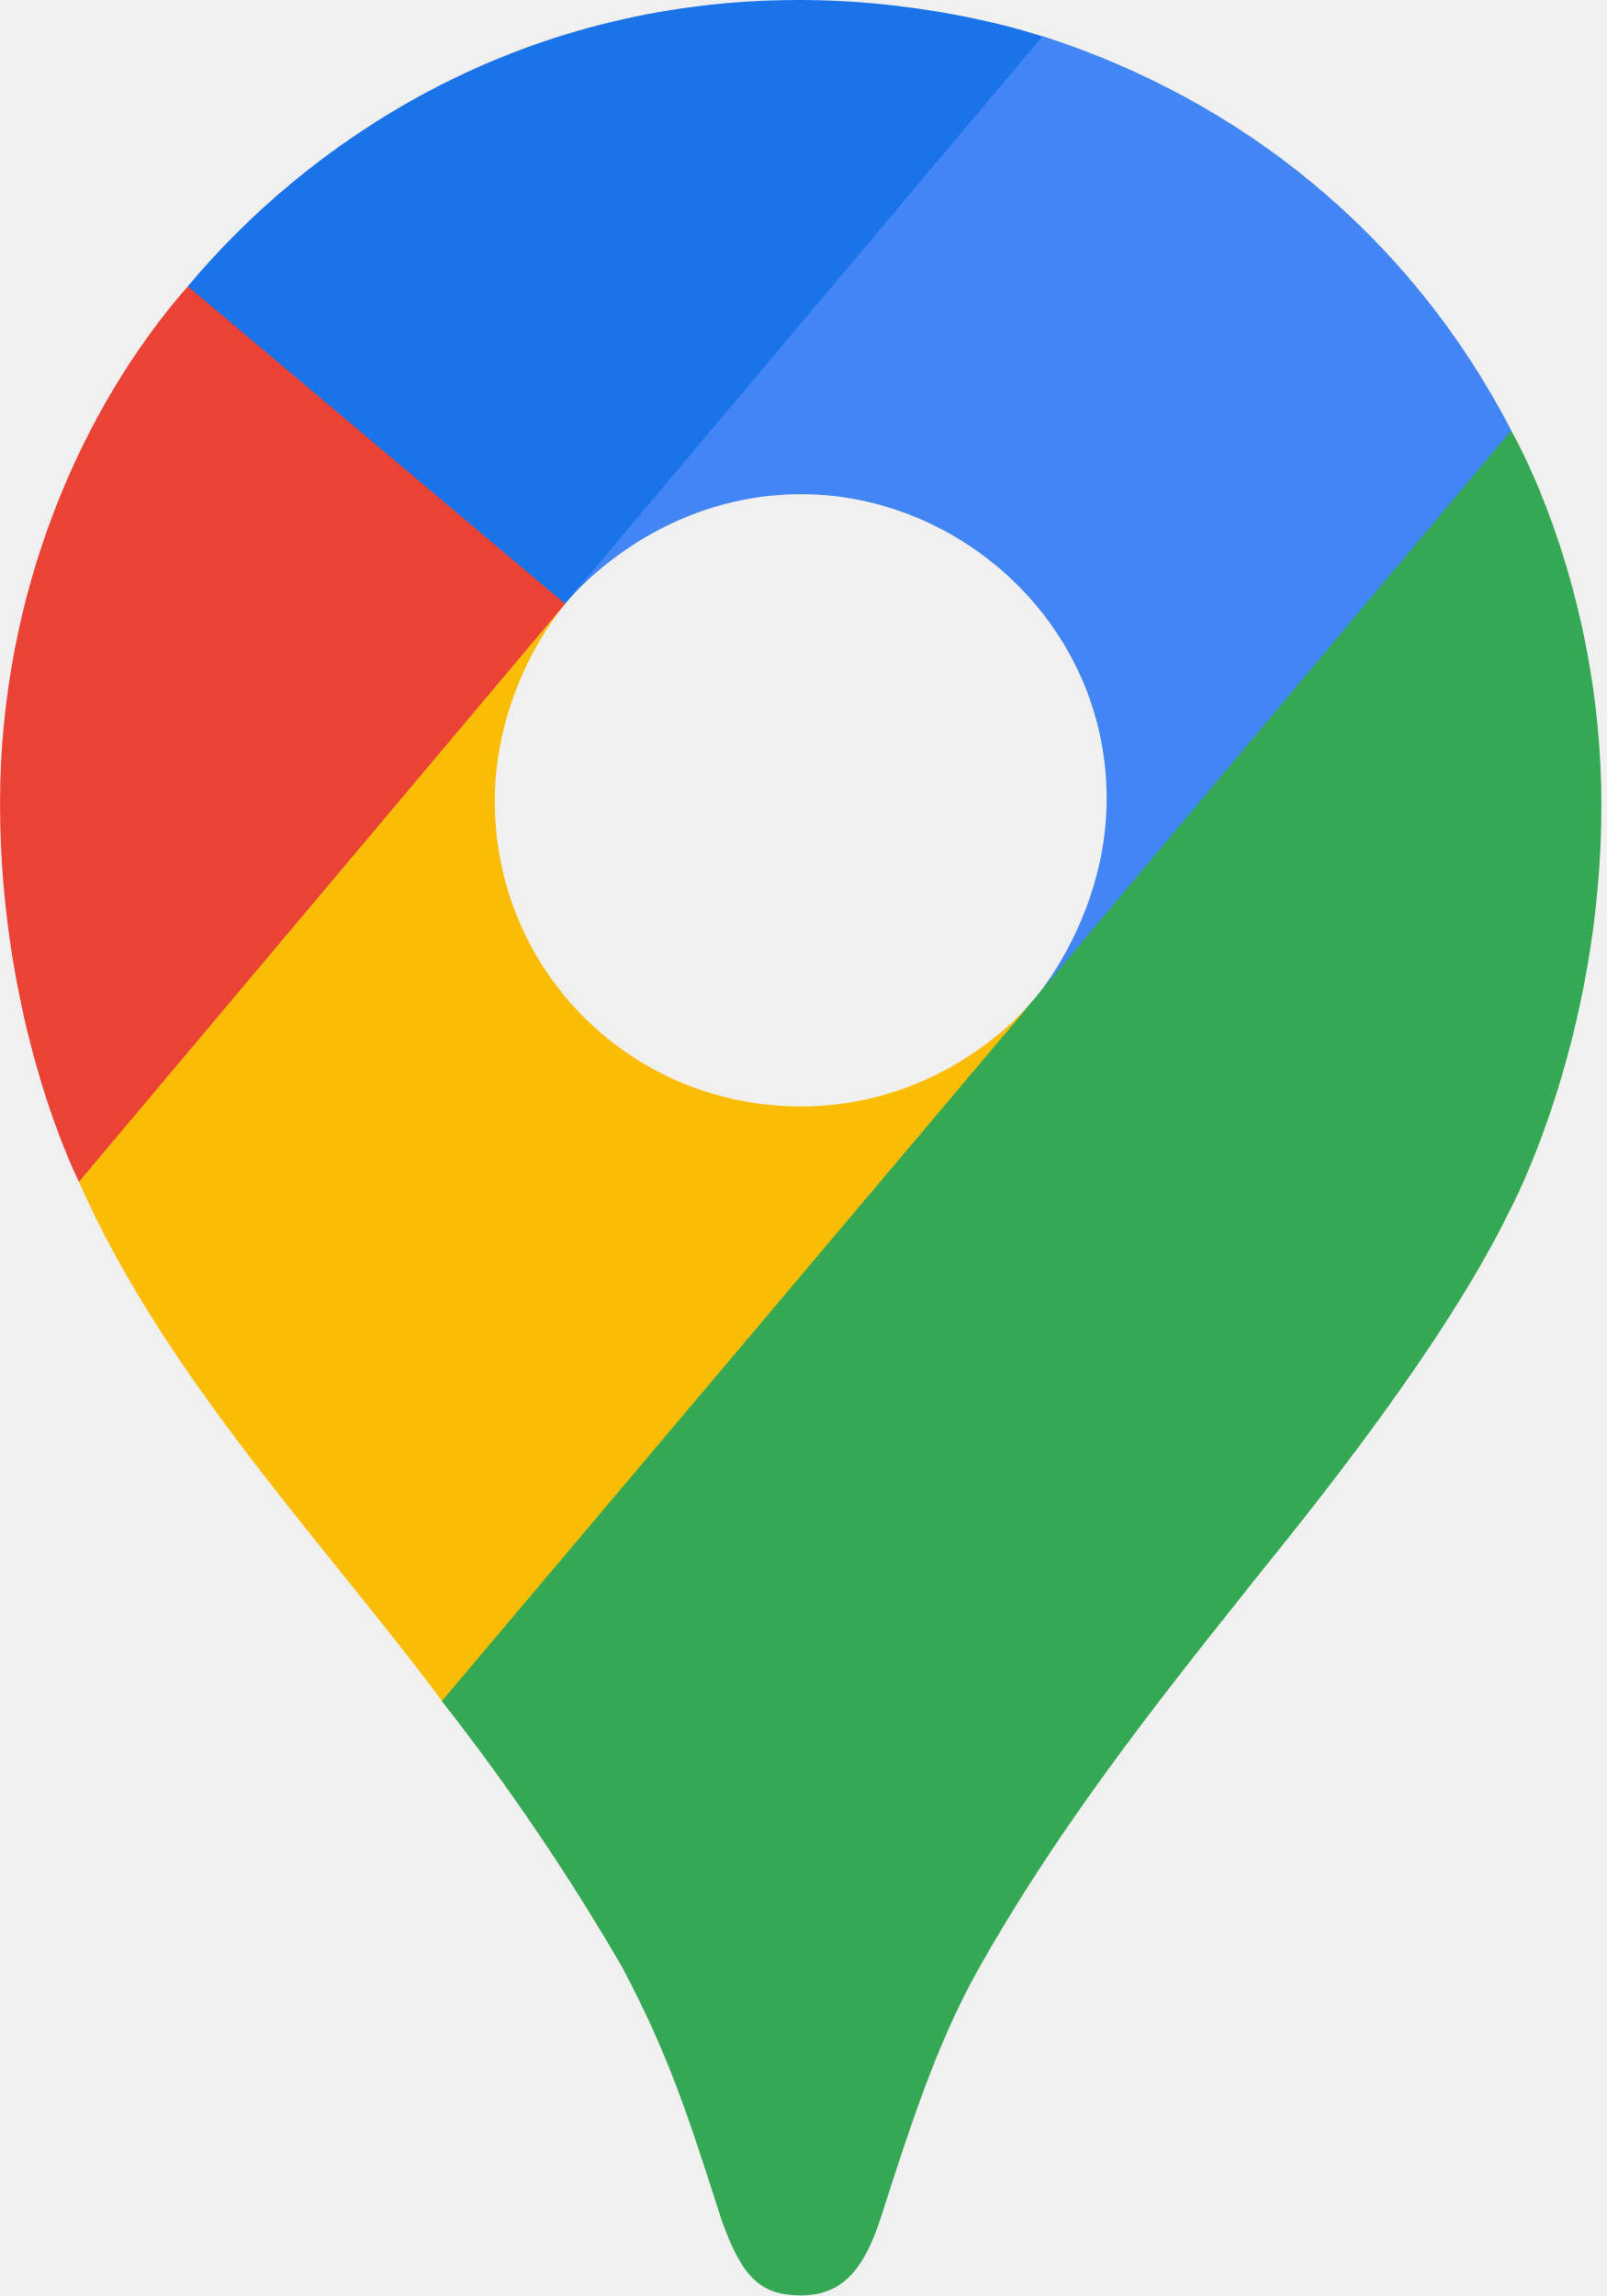
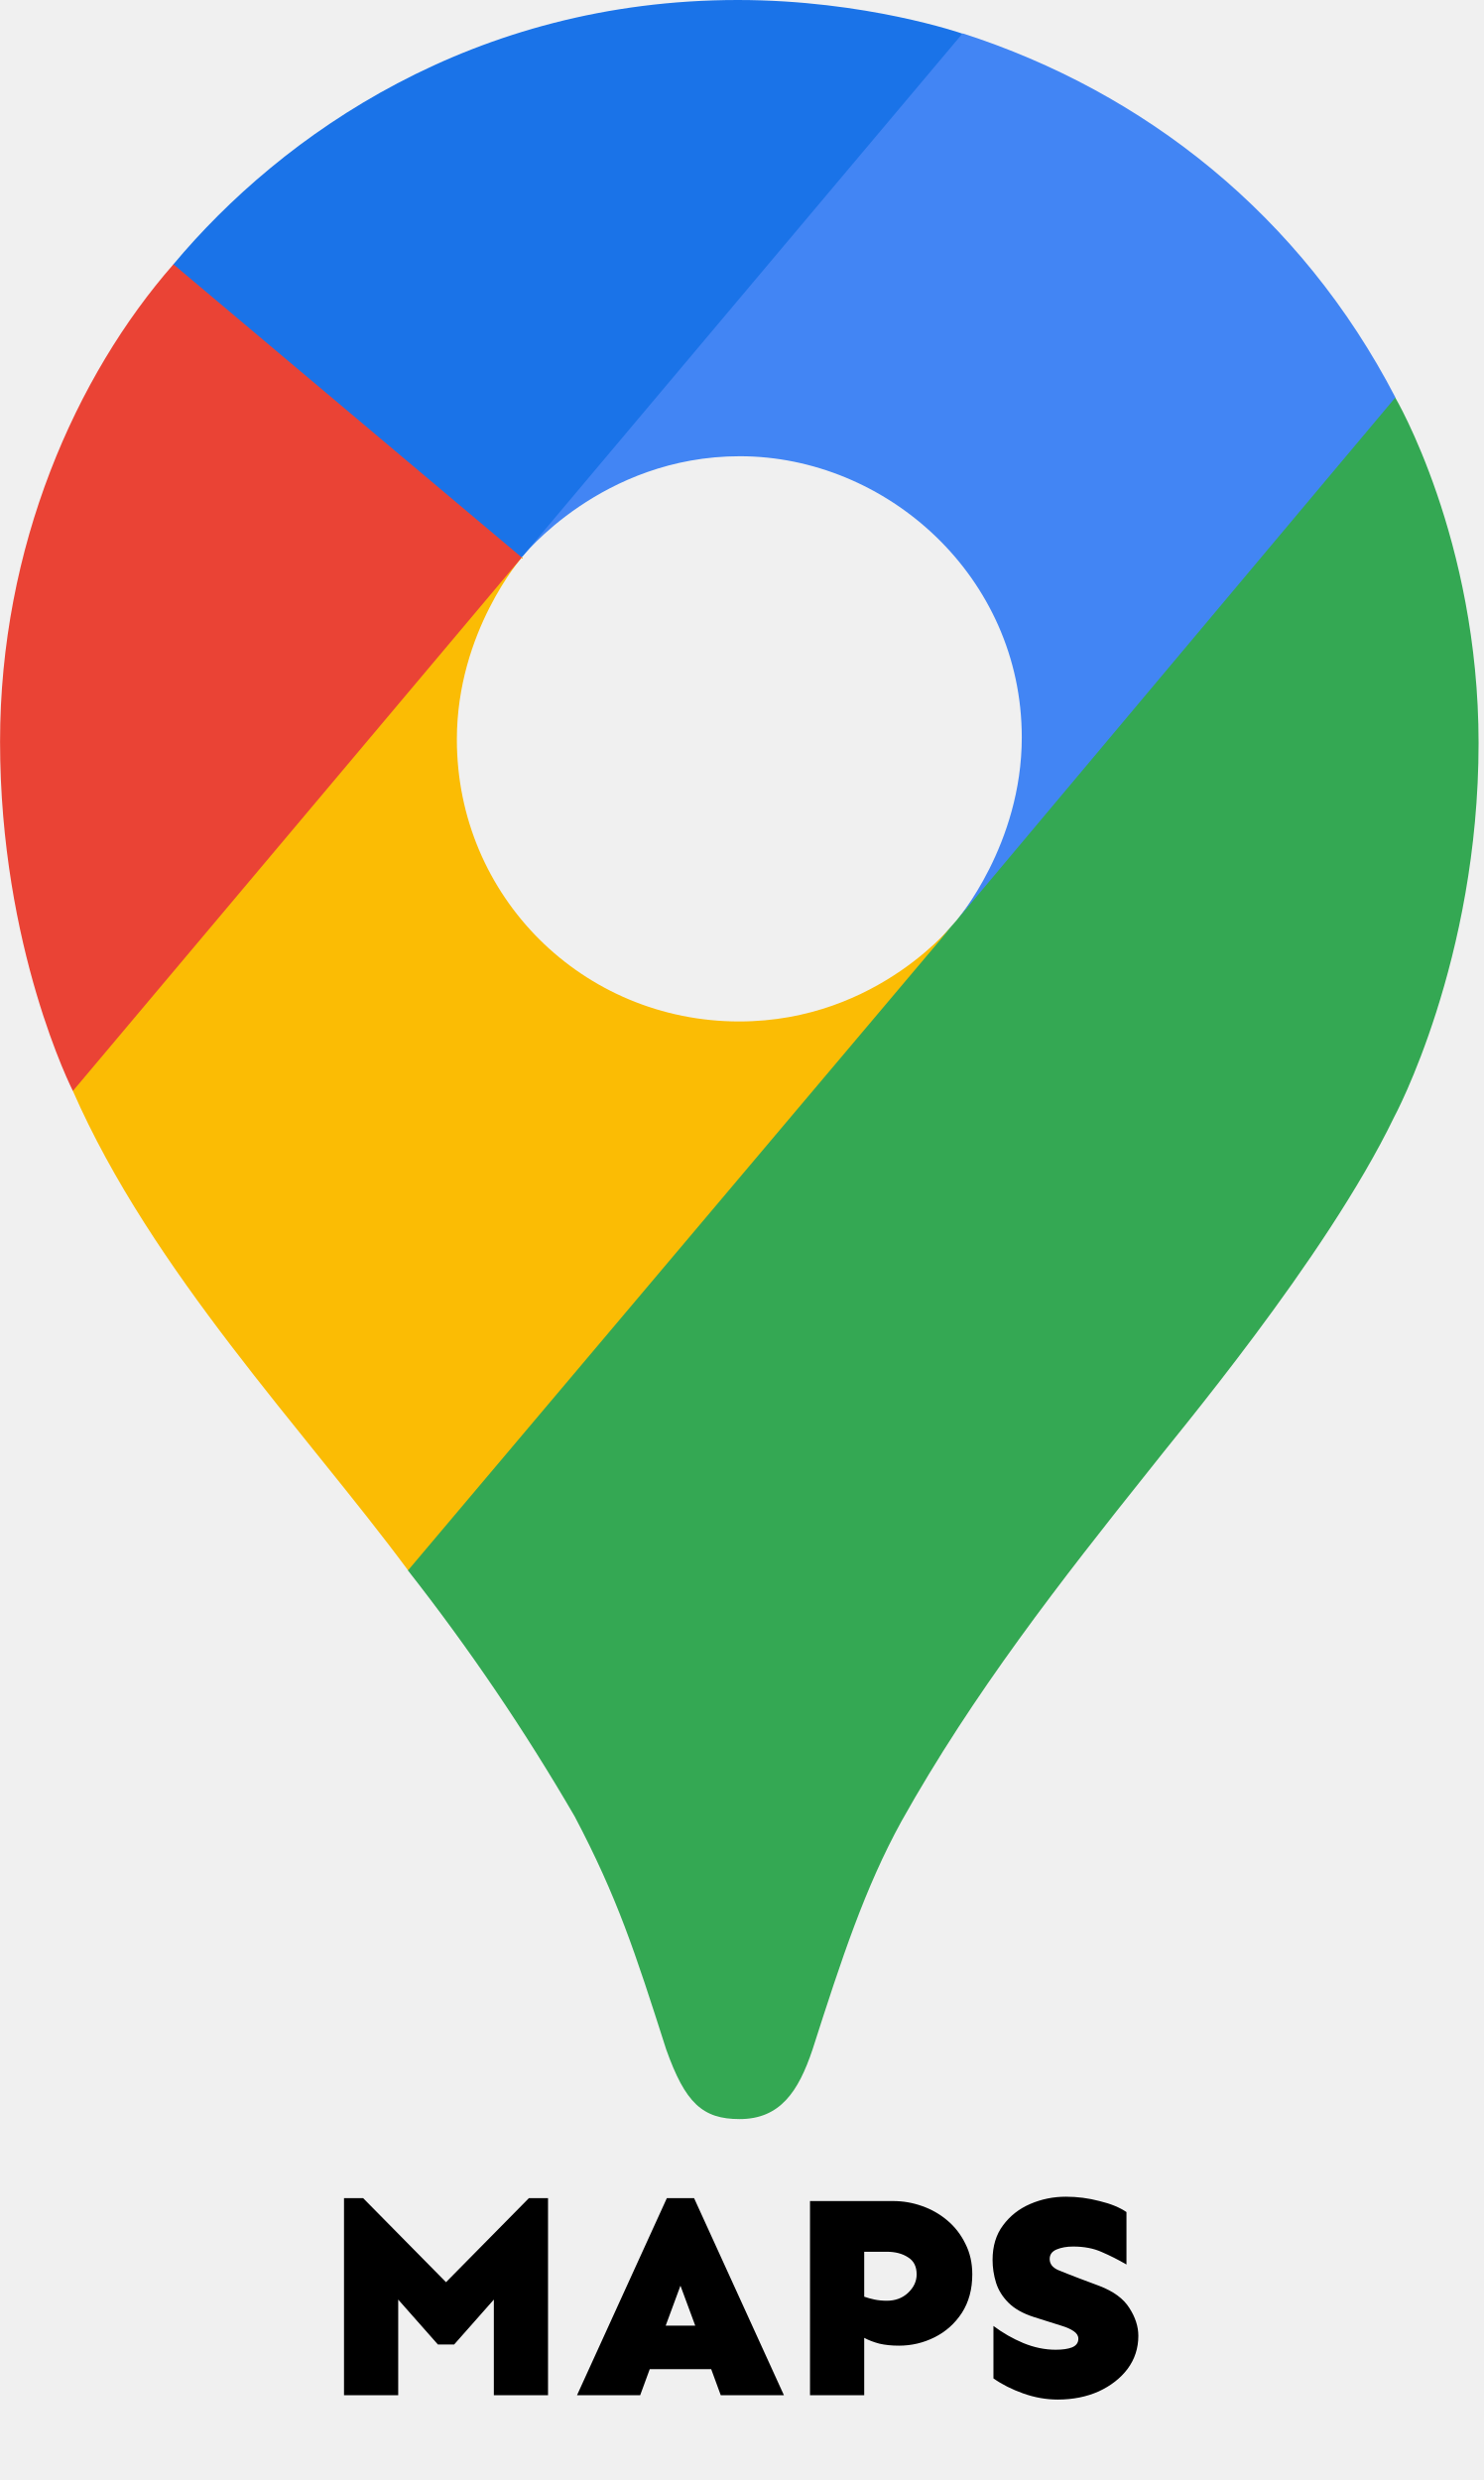
- <svg xmlns="http://www.w3.org/2000/svg" width="70" height="100" viewBox="0 0 70 100" fill="none">
-   <g clip-path="url(#clip0_244_2)">
-     <path d="M19.235 74.077C22.128 77.763 24.76 81.645 27.113 85.696C29.122 89.506 29.96 92.09 31.428 96.68C32.329 99.216 33.143 99.973 34.893 99.973C36.799 99.973 37.664 98.685 38.333 96.694C39.721 92.359 40.81 89.05 42.528 85.924C45.9 79.889 50.09 74.525 54.206 69.371C55.321 67.912 62.526 59.413 65.77 52.707C65.77 52.707 69.757 45.341 69.757 35.053C69.757 25.429 65.825 18.755 65.825 18.755L54.505 21.787L47.63 39.893L45.929 42.39L45.589 42.842L45.137 43.408L44.343 44.313L43.208 45.447L37.087 50.434L21.781 59.272L19.235 74.077Z" fill="#34A853" />
-     <path d="M3.439 51.469C7.174 60.001 14.378 67.502 19.251 74.084L45.137 43.42C45.137 43.42 41.49 48.19 34.875 48.19C27.506 48.19 21.553 42.306 21.553 34.886C21.553 29.798 24.614 26.303 24.614 26.303L7.043 31.011L3.439 51.469Z" fill="#FBBC04" />
-     <path d="M45.426 1.577C54.024 4.349 61.382 10.168 65.833 18.75L45.145 43.403C45.145 43.403 48.206 39.844 48.206 34.788C48.206 27.196 41.813 21.524 34.907 21.524C28.375 21.524 24.625 26.285 24.625 26.285V10.754L45.426 1.577Z" fill="#4285F4" />
-     <path d="M8.181 12.47C13.316 6.326 22.352 0 34.808 0C40.852 0 45.405 1.587 45.405 1.587L24.605 26.299H9.868L8.181 12.47Z" fill="#1A73E8" />
-     <path d="M3.439 51.469C3.439 51.469 0.002 44.739 0.002 34.99C0.002 25.775 3.584 17.721 8.181 12.47L24.616 26.3L3.439 51.469Z" fill="#EA4335" />
+ <svg xmlns="http://www.w3.org/2000/svg" width="70" height="117" viewBox="0 0 70 117" fill="none">
+   <g clip-path="url(#clip0_256_6)">
+     <path d="M19.236 74.077C22.128 77.763 24.76 81.645 27.113 85.696C29.122 89.506 29.96 92.09 31.428 96.68C32.329 99.216 33.143 99.973 34.893 99.973C36.8 99.973 37.665 98.685 38.333 96.694C39.721 92.359 40.81 89.05 42.529 85.924C45.9 79.889 50.09 74.525 54.206 69.371C55.321 67.912 62.526 59.413 65.77 52.707C65.77 52.707 69.757 45.341 69.757 35.053C69.757 25.429 65.825 18.755 65.825 18.755L54.505 21.787L47.63 39.893L45.93 42.39L45.59 42.842L45.137 43.408L44.343 44.313L43.209 45.447L37.087 50.434L21.782 59.272L19.236 74.077Z" fill="#34A853" />
+     <path d="M3.439 51.469C7.175 60.001 14.378 67.502 19.251 74.084L45.137 43.42C45.137 43.42 41.49 48.19 34.875 48.19C27.506 48.19 21.554 42.306 21.554 34.886C21.554 29.798 24.615 26.303 24.615 26.303L7.043 31.011L3.439 51.469Z" fill="#FBBC04" />
+     <path d="M45.426 1.577C54.024 4.349 61.382 10.168 65.833 18.75L45.145 43.403C45.145 43.403 48.206 39.844 48.206 34.788C48.206 27.196 41.813 21.524 34.906 21.524C28.375 21.524 24.624 26.285 24.624 26.285V10.754L45.426 1.577Z" fill="#4285F4" />
+     <path d="M8.181 12.47C13.316 6.326 22.351 0 34.808 0C40.852 0 45.405 1.587 45.405 1.587L24.605 26.299H9.868L8.181 12.47Z" fill="#1A73E8" />
+     <path d="M3.439 51.469C3.439 51.469 0.003 44.739 0.003 34.99C0.003 25.775 3.585 17.721 8.181 12.47L24.616 26.3L3.439 51.469Z" fill="#EA4335" />
  </g>
+   <path d="M25.855 103.703V113H23.299V108.488L21.426 110.607H20.66L18.787 108.488V113H16.23V103.703H17.133L21.043 107.668L24.953 103.703H25.855ZM32.746 103.703L36.984 113H34.004L33.553 111.77H30.654L30.203 113H27.223L31.461 103.703H32.746ZM32.103 107.832L31.406 109.719H32.801L32.103 107.832ZM42.139 103.84C42.603 103.84 43.055 103.917 43.492 104.072C43.939 104.227 44.34 104.455 44.695 104.756C45.051 105.057 45.333 105.421 45.543 105.85C45.762 106.278 45.871 106.761 45.871 107.299C45.871 108.001 45.707 108.607 45.379 109.117C45.051 109.618 44.622 110.001 44.094 110.266C43.565 110.53 43.005 110.662 42.412 110.662C42.066 110.662 41.756 110.63 41.482 110.566C41.209 110.493 40.972 110.402 40.772 110.293V113H38.215V103.84H42.139ZM40.772 106.232V108.352C40.926 108.406 41.09 108.452 41.264 108.488C41.446 108.525 41.637 108.543 41.838 108.543C42.239 108.543 42.572 108.42 42.836 108.174C43.109 107.919 43.246 107.627 43.246 107.299C43.246 106.925 43.109 106.656 42.836 106.492C42.572 106.319 42.239 106.232 41.838 106.232H40.772ZM50.287 103.635C50.825 103.635 51.353 103.703 51.873 103.84C52.402 103.967 52.825 104.141 53.145 104.359V106.834C52.753 106.606 52.365 106.41 51.982 106.246C51.6 106.073 51.148 105.986 50.629 105.986C50.328 105.986 50.068 106.032 49.85 106.123C49.631 106.214 49.522 106.365 49.522 106.574C49.522 106.802 49.654 106.975 49.918 107.094C50.182 107.203 50.506 107.331 50.889 107.477L51.873 107.846C52.538 108.101 53.008 108.447 53.281 108.885C53.564 109.322 53.705 109.76 53.705 110.197C53.705 110.781 53.536 111.3 53.199 111.756C52.862 112.202 52.406 112.558 51.832 112.822C51.258 113.077 50.615 113.205 49.904 113.205C49.357 113.205 48.815 113.109 48.277 112.918C47.74 112.727 47.27 112.49 46.869 112.207V109.732C47.307 110.061 47.776 110.329 48.277 110.539C48.788 110.749 49.298 110.854 49.809 110.854C50.128 110.854 50.383 110.817 50.574 110.744C50.775 110.662 50.875 110.525 50.875 110.334C50.875 110.197 50.802 110.079 50.656 109.979C50.51 109.878 50.315 109.792 50.068 109.719L48.77 109.309C48.259 109.145 47.863 108.921 47.58 108.639C47.297 108.356 47.102 108.042 46.992 107.695C46.883 107.34 46.828 106.98 46.828 106.615C46.828 105.968 46.992 105.426 47.32 104.988C47.648 104.542 48.077 104.204 48.605 103.977C49.134 103.749 49.695 103.635 50.287 103.635Z" fill="black" />
  <defs>
-     <clipPath id="clip0_244_2">
+     <clipPath id="clip0_256_6">
      <rect width="69.76" height="100" fill="white" />
    </clipPath>
  </defs>
</svg>
